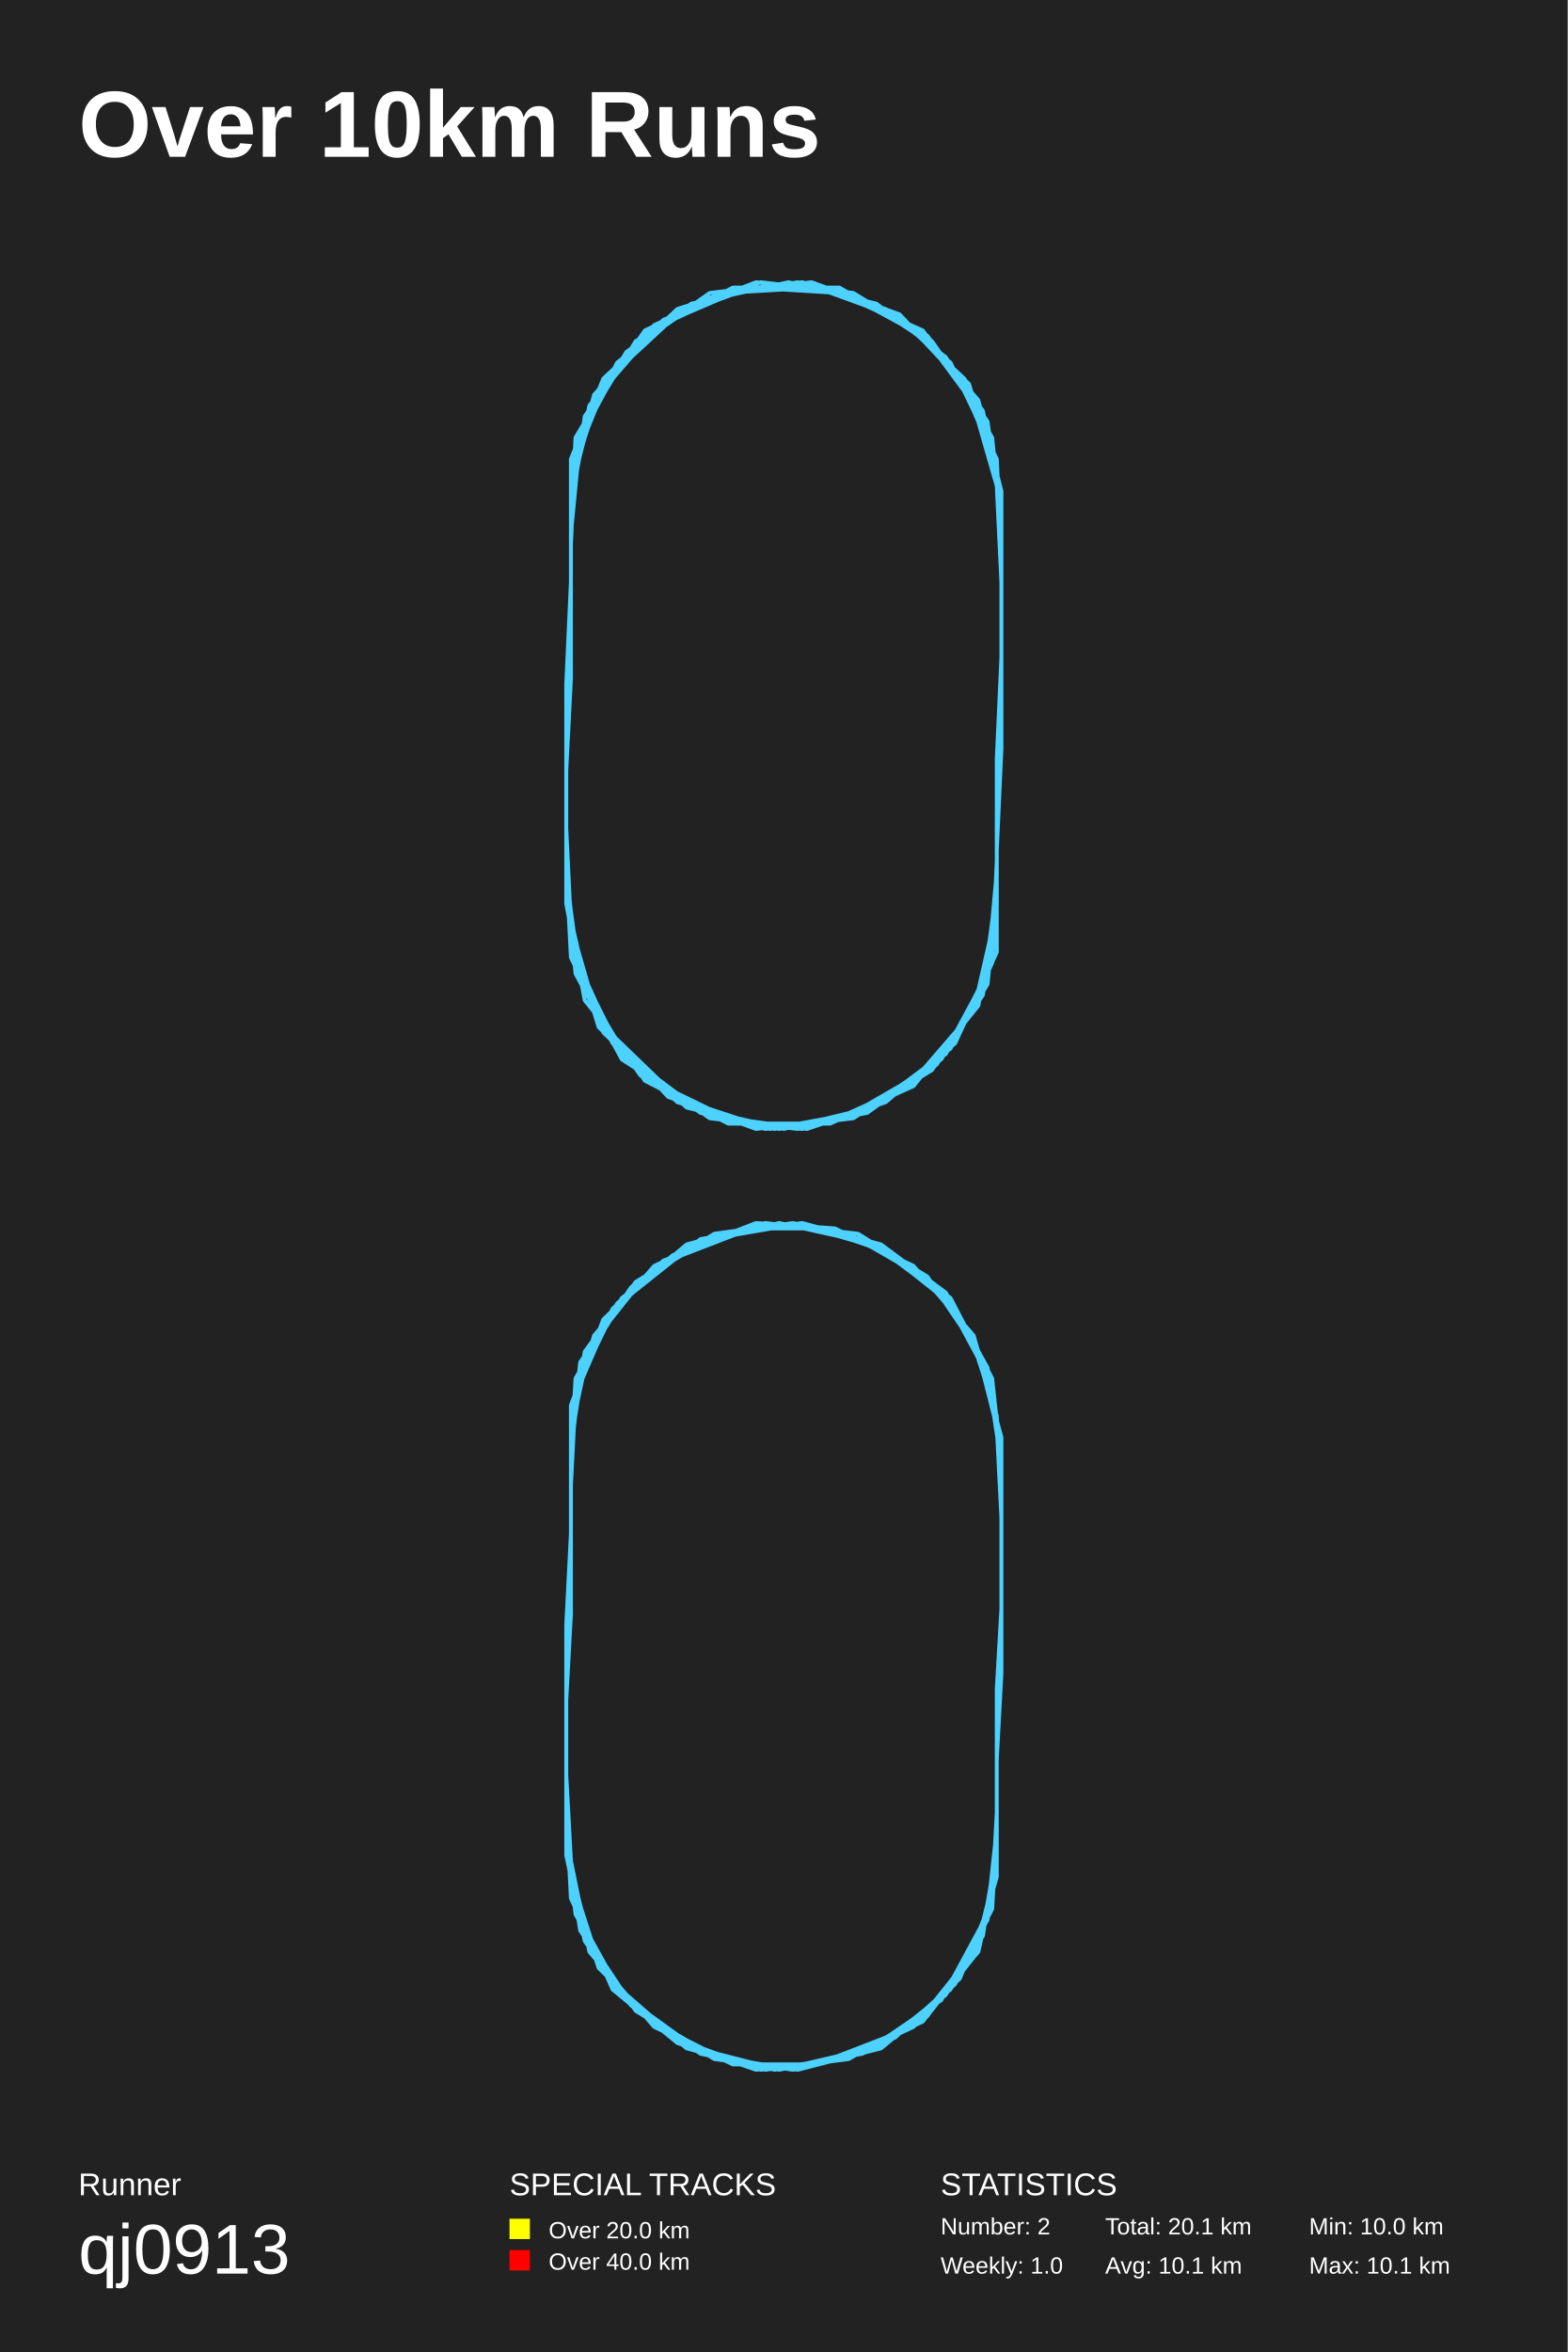
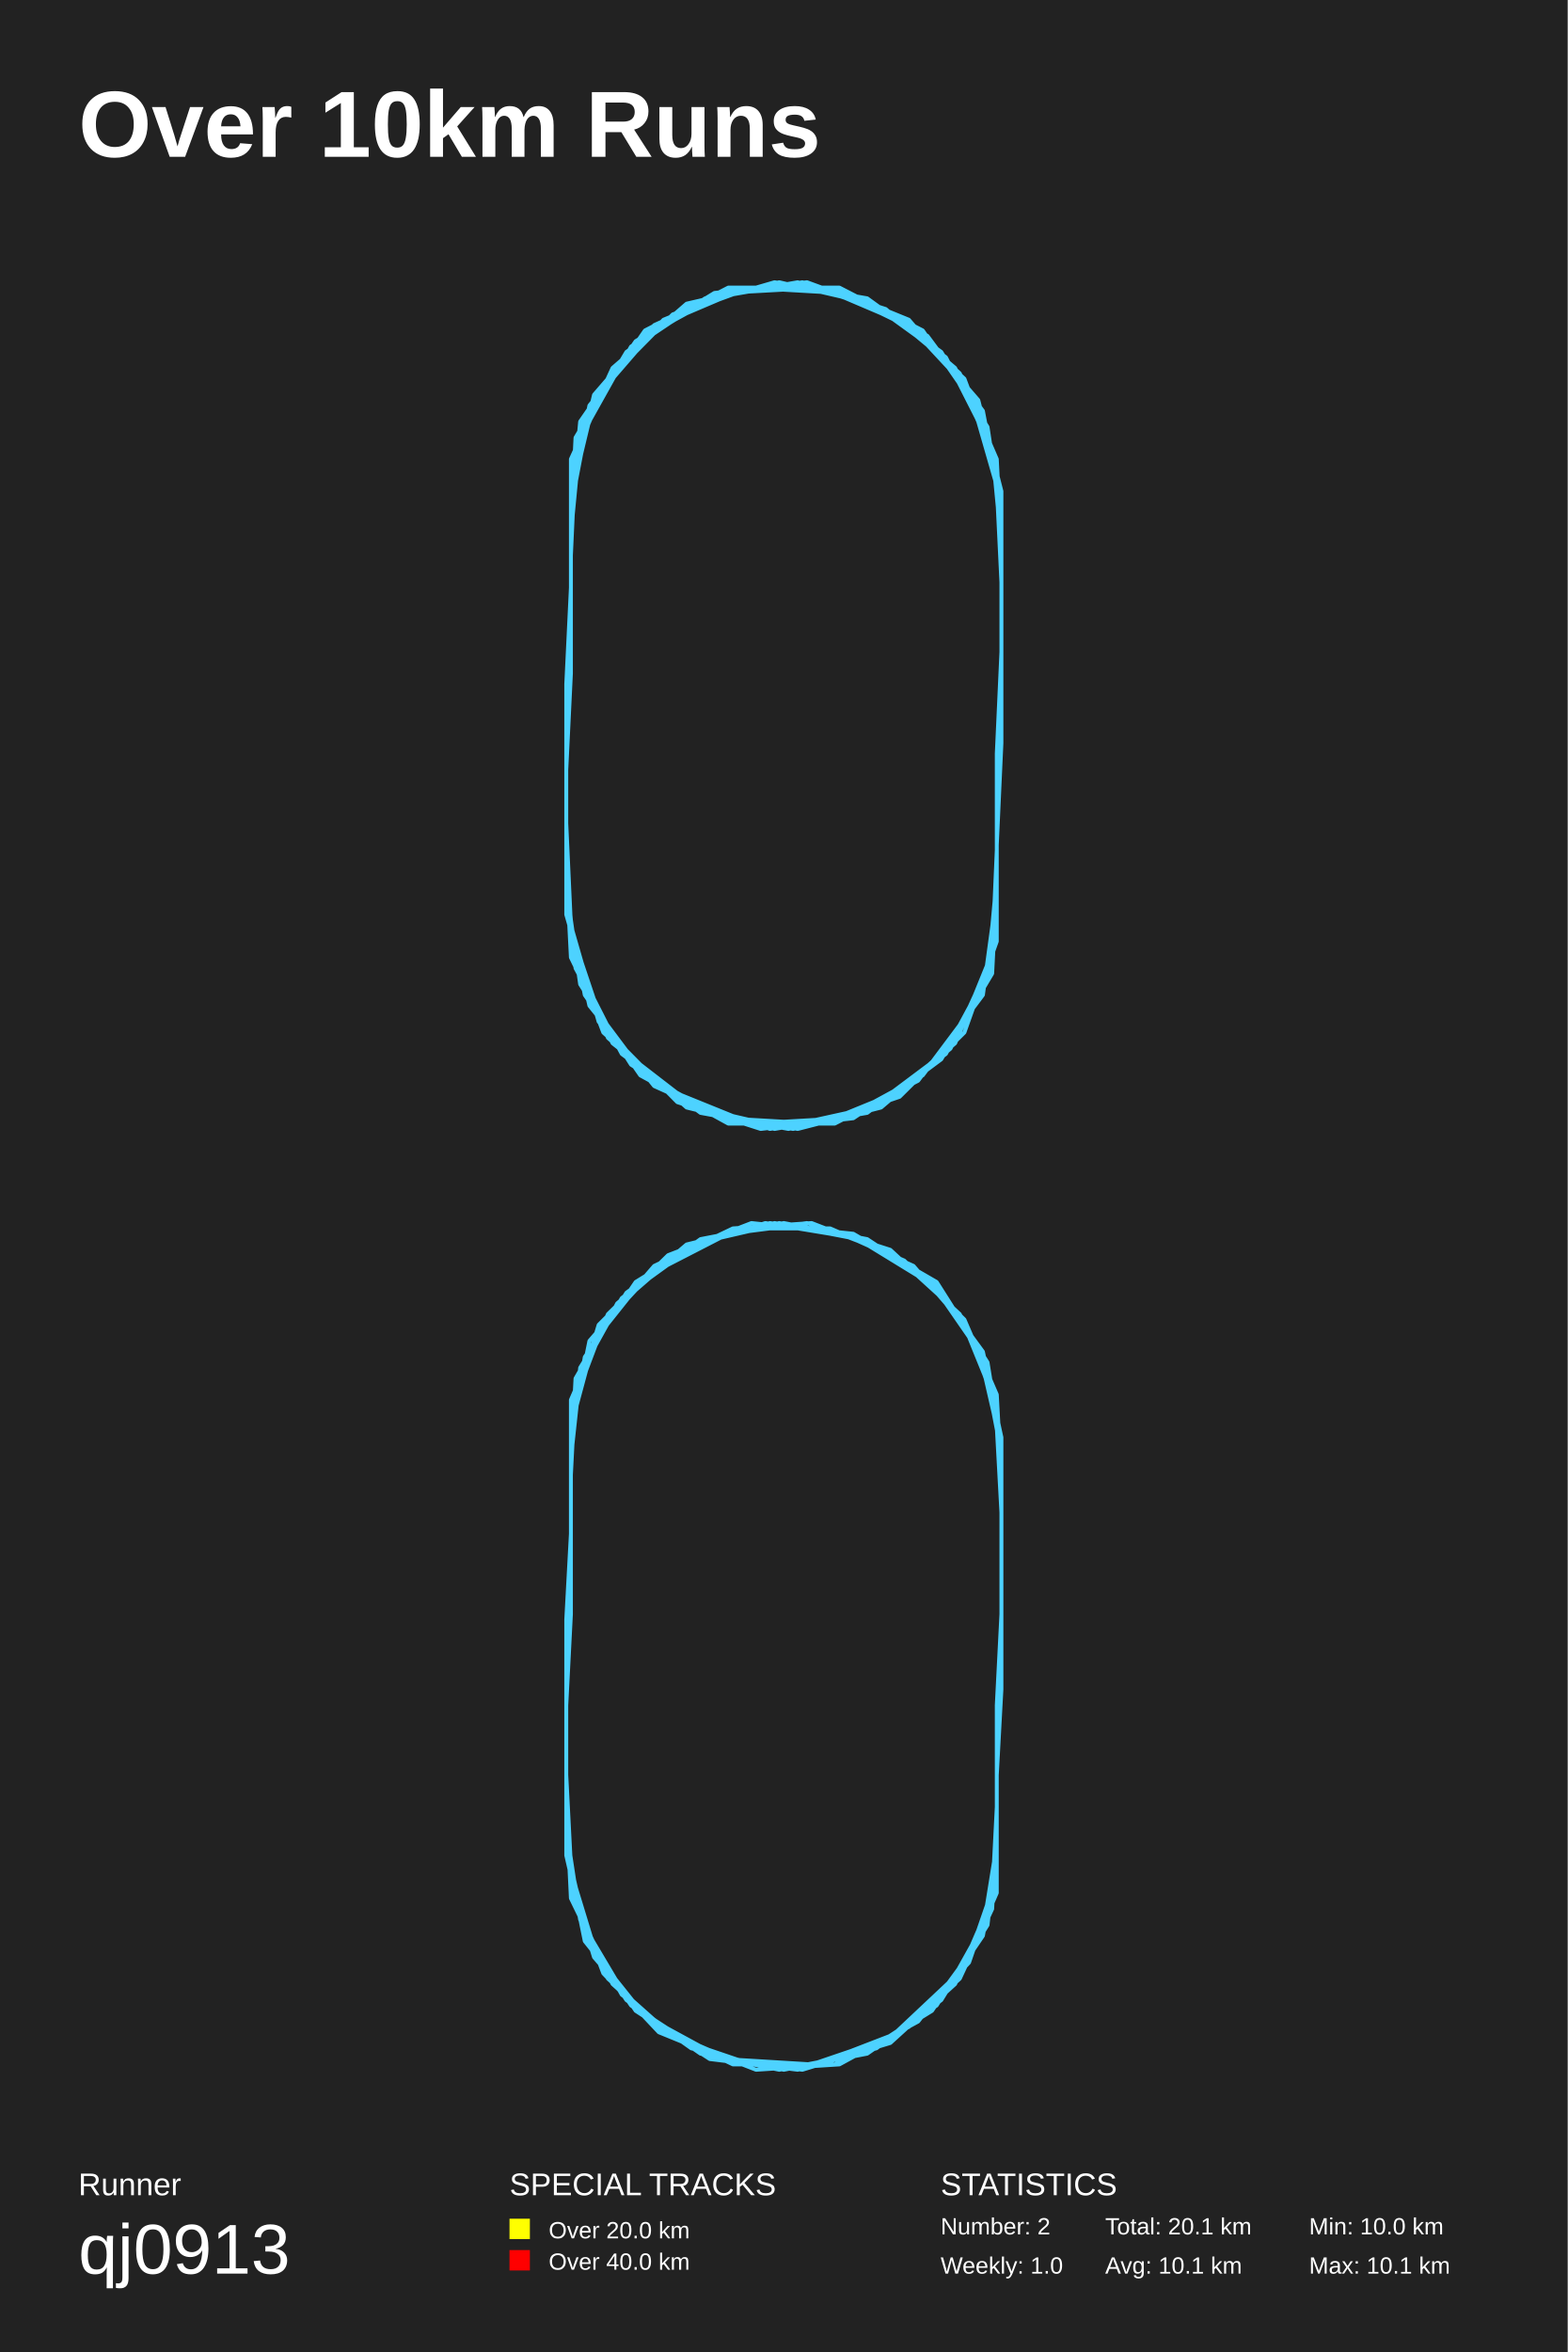
<svg xmlns="http://www.w3.org/2000/svg" baseProfile="full" height="300mm" version="1.1" viewBox="0,0,200,300" width="200mm">
  <defs />
  <rect fill="#222222" height="300" width="200" x="0" y="0" />
  <text fill="#FFFFFF" style="font-size:12px; font-family:Arial; font-weight:bold;" x="10" y="20">Over 10km Runs</text>
  <text fill="#FFFFFF" style="font-size:4px; font-family:Arial" x="10" y="280">Runner</text>
  <text fill="#FFFFFF" style="font-size:9px; font-family:Arial" x="10" y="290">qj0913</text>
  <text fill="#FFFFFF" style="font-size:4px; font-family:Arial" x="65" y="280">SPECIAL TRACKS</text>
  <rect fill="yellow" height="2.6" width="2.6" x="65" y="283" />
  <text fill="#FFFFFF" style="font-size:3px; font-family:Arial" x="70" y="285.5">Over 20.0 km</text>
  <rect fill="red" height="2.6" width="2.6" x="65" y="287" />
  <text fill="#FFFFFF" style="font-size:3px; font-family:Arial" x="70" y="289.5">Over 40.0 km</text>
  <text fill="#FFFFFF" style="font-size:4px; font-family:Arial" x="120" y="280">STATISTICS</text>
  <text fill="#FFFFFF" style="font-size:3px; font-family:Arial" x="120" y="285">Number: 2</text>
  <text fill="#FFFFFF" style="font-size:3px; font-family:Arial" x="120" y="290">Weekly: 1.0</text>
  <text fill="#FFFFFF" style="font-size:3px; font-family:Arial" x="141" y="285">Total: 20.1 km</text>
  <text fill="#FFFFFF" style="font-size:3px; font-family:Arial" x="141" y="290">Avg: 10.1 km</text>
  <text fill="#FFFFFF" style="font-size:3px; font-family:Arial" x="167" y="285">Min: 10.0 km</text>
  <text fill="#FFFFFF" style="font-size:3px; font-family:Arial" x="167" y="290">Max: 10.1 km</text>
-   <polyline fill="none" opacity="1" points="72.834,66.076 72.834,78.38 72.243,90 72.243,102.988 72.243,114.608 75.196,127.595 81.692,137.165 92.913,142.633 102.953,144.0 112.993,140.582 121.851,133.063 127.166,121.443 127.166,109.823 127.166,97.519 127.757,86.582 127.757,74.279 127.757,62.658 124.804,51.038 117.127,42.152 105.906,36.684 94.094,36.684 83.464,41.468 76.377,50.355 72.834,61.291 72.834,74.279 72.834,85.899 72.243,98.203 72.243,110.507 73.424,122.127 78.739,133.747 88.779,141.266 98.819,144.0 110.04,141.949 118.898,136.481 125.395,126.912 127.166,114.608 127.166,102.304 127.757,90.684 127.757,79.747 127.757,67.443 126.576,55.823 120.67,45.57 111.811,38.734 100.591,36.0 88.189,38.734 78.739,46.253 73.424,56.506 72.834,69.494 72.834,81.114 72.243,94.101 72.243,106.405 72.834,118.709 76.377,130.329 85.236,139.899 96.457,144.0 107.677,142.633 119.489,135.798 125.985,125.544 127.166,113.924 127.166,102.304 127.757,90 127.757,77.013 127.757,64.709 125.395,53.089 118.308,43.519 108.859,37.367 97.047,36.0 85.826,40.101 76.968,48.304 72.834,58.557 72.834,70.861 72.834,83.165 72.243,95.469 72.243,108.456 72.834,120.76 77.558,131.696 87.598,141.266 98.819,144.0 109.449,141.949 119.489,135.798 125.395,126.228 127.166,113.241 127.166,101.62 127.757,89.317 127.757,77.013 127.757,66.076 125.985,53.772 118.898,43.519 108.859,37.367 97.047,36.0 86.417,39.418 76.968,48.304 72.834,59.924 72.834,70.861 72.834,82.481 72.243,95.469 72.243,107.772 72.834,119.393 76.377,130.329 87.007,140.582 98.228,144.0 109.449,141.949 120.079,135.114 125.985,124.177 127.166,111.19 127.166,99.57 127.757,88.633 127.757,75.646 127.757,63.342 124.804,51.722 117.717,42.835 107.087,36.684 95.275,36.684 84.055,41.468 75.787,51.038 72.834,62.658 72.834,74.962 72.834,86.582 72.243,98.203 72.243,110.507 72.834,122.127 78.149,133.063 88.189,141.266 100,144.0 111.221,141.266 121.261,133.747 126.576,122.81 127.166,111.19 127.166,98.886 127.757,87.266 127.757,74.962 127.757,62.658 124.804,51.722 117.717,42.152 107.087,37.367 95.866,36.684 84.645,40.785 76.377,49.671 72.834,61.291 72.834,72.912 72.834,83.848 72.243,96.152 72.243,107.772 72.834,120.076 76.968,131.696 87.007,140.582 98.228,144.0 110.04,141.949 120.079,135.114 125.985,125.544 127.166,112.557 127.166,100.253 127.757,88.633 127.757,75.646 127.757,64.025 124.804,51.722 117.717,42.835 107.677,37.367 95.866,36.684 84.645,40.785 75.787,50.355 72.834,61.975 72.834,74.279 72.243,87.266 72.243,98.886 72.243,111.19 73.424,124.177 79.33,135.114 88.779,141.266 99.409,144.0 110.04,141.949 120.079,135.114 125.985,124.861 127.166,112.557 127.166,100.937 127.757,88.633 127.757,77.696 127.757,64.709 125.395,52.405 118.308,42.835 108.268,37.367 96.457,36.0 86.417,40.101 77.558,48.304 72.834,59.924 72.834,72.912 72.834,84.532 72.243,96.152 72.243,108.456 72.834,120.076 76.968,131.696 86.417,140.582 97.638,144.0 108.859,142.633 119.489,135.798 125.985,124.861 127.166,112.557 127.166,99.57 127.757,88.633 127.757,76.329 127.757,64.709 125.395,52.405 117.717,42.835 108.268,37.367 96.457,36.0 85.826,40.101 76.968,48.987 72.834,60.608 72.834,72.912 72.834,85.215 72.243,97.519 72.243,109.139 72.834,121.443 79.33,134.43 89.37,141.949 99.409,144.0 110.63,141.949 120.079,135.114 125.985,124.861 127.166,111.19 127.166,98.203 127.757,86.582 127.757,74.279 127.166,61.975 123.623,49.671 115.945,41.468 105.315,36.684 93.504,36.684 82.873,42.152 75.196,51.722 72.834,64.025 72.834,76.329 72.243,87.95 72.243,99.57 72.243,111.874 74.015,124.861 80.511,135.798 91.141,142.633 102.362,144.0 112.993,140.582 121.851,133.063 126.576,122.81 127.166,109.823 127.166,96.836 127.757,84.532 127.757,72.228 127.166,60.608 123.623,48.987 115.355,40.785 104.134,36.684 92.323,37.367 82.283,42.152 74.605,53.089 72.834,65.393 72.834,77.013 72.243,90 72.243,102.304 72.243,115.291 74.605,127.595 82.873,137.848 93.504,143.316 105.315,143.316 115.945,138.532 124.213,128.962 127.166,115.975 127.166,104.355 127.757,91.367 127.757,78.38 127.757,64.709 125.395,52.405 117.717,42.835 107.087,36.684 94.685,36.684 82.873,42.152 75.196,51.722 72.834,63.342 72.834,75.646 72.243,87.266 72.243,100.253 72.243,112.557 74.015,124.861 79.921,135.114 90.551,142.633 101.772,144.0 112.993,140.582 121.851,133.063 127.166,121.443 127.166,108.456 127.757,95.469 127.757,83.165 127.757,70.861 127.166,58.557 121.261,46.253 112.993,39.418 101.772,36.0 89.96,38.051 79.921,44.886 73.424,55.823 72.834,67.443 72.834,80.431 72.243,93.418 72.243,105.722 72.834,119.393 76.377,131.013 85.826,139.899 98.228,144.0 110.04,141.949 120.079,135.114 125.985,124.177 127.166,111.874 127.166,99.57 127.757,87.266 127.757,74.279 127.166,59.924 123.032,48.304 114.174,40.101 102.362,36.0 90.551,37.367 79.921,44.886 74.015,55.823 72.834,68.127 72.834,81.114 72.243,92.734 72.243,105.722 72.834,118.025 76.377,130.329 85.826,139.899 98.228,144.0 110.04,141.949 120.67,134.43 126.576,122.81 127.166,109.823 127.166,96.836 127.757,83.848 127.757,70.861 127.166,59.241 122.442,48.304 114.764,40.101 103.543,36.0 91.732,37.367 81.102,43.519 74.015,55.139 72.834,66.76 72.834,79.063 72.243,90.684 72.243,102.988 72.243,114.608 75.196,127.595 82.283,137.848 92.913,143.316 105.906,143.316 116.536,138.532 124.804,128.279 127.166,115.975" stroke="#4DD2FF" stroke-dasharray="none" stroke-linecap="round" stroke-linejoin="round" stroke-width="0.5" />
-   <polyline fill="none" opacity="1" points="122.442,252.38 126.576,242.127 127.166,231.19 127.166,220.253 127.757,208.633 127.757,198.38 127.757,186.76 125.985,175.139 120.67,165.57 112.402,158.734 102.362,156.0 90.551,158.051 81.102,163.519 74.605,172.405 72.834,182.658 72.834,194.279 72.834,204.532 72.243,214.785 72.243,225.722 72.243,235.975 75.196,247.595 81.102,256.481 91.141,262.633 101.181,264.0 111.811,261.266 120.67,254.43 125.985,244.177 127.166,233.241 127.166,220.253 127.757,209.317 127.757,197.696 127.757,186.76 126.576,175.823 121.261,165.57 112.402,158.734 101.181,156.0 91.141,157.367 81.102,163.519 74.605,173.089 72.834,184.025 72.834,194.962 72.834,205.899 72.243,216.836 72.243,226.405 72.834,239.393 76.377,250.329 83.464,258.532 93.504,263.316 104.134,263.316 114.174,259.899 121.851,253.063 126.576,242.81 127.166,231.874 127.166,221.62 127.757,210.684 127.757,199.063 127.757,188.127 126.576,176.506 121.261,165.57 112.993,159.418 102.362,156.0 91.141,157.367 81.102,163.519 74.605,173.089 72.834,181.975 72.834,192.912 72.834,205.899 72.243,216.152 72.243,227.089 72.834,238.709 75.787,249.646 82.873,257.848 92.323,262.633 101.772,264.0 112.402,261.266 120.67,254.43 125.395,246.228 127.166,235.975 127.166,224.355 127.757,213.418 127.757,203.165 127.757,192.228 127.166,180.608 124.213,170.355 116.536,161.468 106.496,156.684 96.457,156.0 85.826,160.101 78.149,166.937 73.424,177.874 72.834,188.127 72.834,199.063 72.243,210 72.243,220.253 72.243,231.874 73.424,242.81 78.149,253.747 86.417,260.582 96.457,264.0 107.677,262.633 117.717,257.848 124.213,249.646 127.166,239.393 127.166,228.456 127.166,217.519 127.757,206.582 127.757,194.279 127.757,183.342 124.804,172.405 118.308,162.835 109.449,157.367 97.638,156.0 87.598,159.418 78.149,166.937 73.424,177.874 72.834,189.494 72.834,200.431 72.243,212.051 72.243,222.988 72.243,233.924 74.015,244.861 79.33,254.43 87.598,261.266 97.638,264.0 108.268,262.633 117.717,257.165 124.804,248.279 127.166,238.025 127.166,228.456 127.166,217.519 127.757,206.582 127.757,195.646 127.757,184.709 125.985,174.456 120.67,164.886 112.402,158.734 102.362,156.0 92.323,157.367 83.464,161.468 75.787,170.355 72.834,180.608 72.834,190.861 72.834,201.114 72.243,212.051 72.243,223.671 72.243,233.924 74.015,244.861 78.739,253.747 87.007,260.582 97.047,264.0 107.677,262.633 116.536,258.532 124.213,249.646 127.166,239.393 127.166,229.139 127.166,218.203 127.757,207.95 127.757,196.329 127.757,186.076 125.985,174.456 120.67,165.57 112.402,159.418 102.362,156.0 91.732,157.367 82.283,162.835 75.196,171.722 72.834,182.658 72.834,192.912 72.834,204.532 72.243,215.469 72.243,225.722 72.243,236.658 74.605,247.595 80.511,255.798 89.37,261.949 99.409,264.0 109.449,261.949 118.308,257.165 124.804,247.595 127.166,238.025 127.166,225.722 127.166,215.469 127.757,205.215 127.757,193.595 127.166,181.975 124.213,170.355 116.536,161.468 106.496,156.684 95.866,156.684 84.645,160.785 76.968,168.304 72.834,179.924 72.834,191.544 72.834,203.165 72.243,214.785 72.243,226.405 72.834,237.342 75.196,248.962 82.283,257.165 91.732,262.633 101.772,264.0 111.811,261.266 120.67,254.43 125.985,244.861 127.166,234.608 127.166,223.671 127.757,213.418 127.757,202.481 127.757,191.544 127.166,181.291 124.213,170.355 117.717,162.835 108.268,157.367 97.638,156.0 87.598,158.734 78.739,166.253 74.015,175.139 72.834,185.393 72.834,195.646 72.243,207.266 72.243,218.886 72.243,229.823 72.834,240.076 76.377,251.013 84.055,258.532 93.504,263.316 104.134,263.316 114.764,259.215 122.442,252.38 126.576,242.127 127.166,231.874 127.166,220.253 127.757,208.633 127.757,197.696 127.757,186.76 125.985,175.139 120.67,165.57 112.402,158.734 101.181,156.0 89.96,158.051 80.511,164.203 74.015,174.456 72.834,184.709 72.834,196.329 72.243,207.266 72.243,218.203 72.243,230.507 72.834,242.127 77.558,252.38 85.826,259.899 97.047,264.0 107.677,262.633 117.127,257.848 124.804,248.962 127.166,238.709 127.166,227.089 127.166,215.469 127.757,205.215 127.757,192.228 127.166,180.608 123.623,169.671 116.536,161.468 105.906,156.684 95.866,156.684 85.236,160.785 76.968,168.304 72.834,179.241 72.834,190.177 72.834,201.798 72.243,212.734 72.243,223.671 72.243,234.608 74.015,246.228 79.921,255.114 89.37,261.949 101.181,264.0 111.811,261.266 121.261,253.747 126.576,243.494 127.166,233.241 127.166,221.62 127.757,210.684 127.757,199.063 127.757,188.127 126.576,176.506 120.67,164.886 111.811,158.734 99.409,156.0 87.598,158.734 78.739,166.253 73.424,177.19 72.834,188.127 72.834,199.063 72.243,210 72.243,221.62 72.243,233.241 73.424,244.177 79.33,254.43 88.779,261.266 99.409,264.0 111.221,261.266 120.079,255.114 125.985,244.177 127.166,233.241 127.166,222.988 127.757,210.684 127.757,199.063 127.757,188.127 126.576,175.823 121.261,166.253 112.402,158.734 101.181,156.0 89.96,158.051 80.511,164.203 74.015,173.772 72.834,185.393 72.834,196.329 72.243,209.317 72.243,220.253 72.243,231.874 73.424,244.177 79.33,254.43 88.189,261.266 98.819,264.0 110.04,261.949 120.079,255.114 125.985,244.861 127.166,233.241 127.166,221.62 127.757,210.684 127.757,199.063 127.757,188.127 126.576,176.506 121.261,166.253 111.811,158.734 101.181,156.0 89.37,158.051 79.33,165.57 73.424,175.823 72.834,186.076 72.834,197.696 72.243,209.317 72.243,220.253 72.243,232.557 73.424,243.494 77.558,252.38 87.007,260.582 96.457,264.0 107.677,262.633 118.308,257.165 125.395,246.912 127.166,235.291 127.166,223.671 127.757,211.367 127.757,199.063 127.757,187.443 126.576,176.506 120.67,165.57 112.993,159.418 101.181,156.0" stroke="#4DD2FF" stroke-dasharray="none" stroke-linecap="round" stroke-linejoin="round" stroke-width="0.5" />
+   <polyline fill="none" opacity="1" points="72.834,79.747 72.243,90.684 72.243,103.671 72.243,115.291 75.196,128.279 83.464,138.532 94.094,143.316 104.725,143.316 114.764,139.899 122.442,131.696 127.166,120.076 127.166,108.456 127.166,96.152 127.757,85.215 127.757,72.912 127.166,60.608 124.213,50.355 115.945,41.468 104.725,36.684 92.913,36.684 82.873,42.152 75.787,51.038 72.834,62.658 72.834,74.962 72.243,87.266 72.243,99.57 72.243,111.874 73.424,123.494 79.33,134.43 89.96,141.949 100.591,144.0 111.811,141.266 120.079,135.114 125.985,124.861 127.166,112.557 127.166,101.62 127.757,90 127.757,77.696 127.757,66.076 125.985,54.456 120.079,44.886 110.63,38.051 98.819,36.0 87.007,39.418 78.149,46.937 73.424,57.874 72.834,70.861 72.834,82.481 72.243,95.469 72.243,107.772 72.834,120.076 76.968,131.013 86.417,140.582 97.047,144.0 108.859,142.633 120.079,135.114 125.985,124.861 127.166,112.557 127.166,99.57 127.757,87.95 127.757,76.329 127.757,64.025 124.804,52.405 117.717,42.152 107.087,36.684 95.866,36.684 84.645,40.785 76.377,49.671 72.834,60.608 72.834,72.228 72.834,84.532 72.243,96.836 72.243,109.823 72.834,122.127 78.149,133.063 89.37,141.949 100.591,144.0 111.221,141.266 120.079,135.114 125.985,124.861 127.166,111.874 127.166,100.253 127.757,87.95 127.757,75.646 127.757,64.709 125.395,52.405 118.308,42.835 107.087,37.367 95.275,36.684 85.826,40.101 76.377,49.671 72.834,60.608 72.834,72.228 72.834,83.848 72.243,96.152 72.243,108.456 72.834,120.76 76.968,131.696 87.598,141.266 98.819,144.0 110.63,141.949 120.67,134.43 126.576,123.494 127.166,110.507 127.166,98.886 127.757,86.582 127.757,74.962 127.757,62.658 124.804,51.038 117.127,42.152 105.906,36.684 94.094,36.684 82.873,42.152 75.196,51.722 72.834,63.342 72.834,75.646 72.243,87.95 72.243,99.57 72.243,111.874 73.424,122.81 79.33,134.43 89.37,141.949 101.181,144.0 112.402,141.266 121.851,133.063 126.576,122.127 127.166,109.823 127.166,98.886 127.757,85.899 127.757,73.595 127.166,61.975 124.213,50.355 116.536,41.468 105.906,36.684 94.094,36.684 83.464,41.468 75.787,50.355 72.834,62.658 72.834,74.279 72.834,85.899 72.243,98.203 72.243,110.507 72.834,122.127 78.149,133.063 88.779,141.266 100.591,144.0 112.402,141.266 121.261,133.747 126.576,122.81 127.166,109.823 127.166,96.836 127.757,85.899 127.757,72.912 127.166,61.291 123.623,49.671 115.945,40.785 105.315,36.684 92.913,36.684 82.283,42.152 75.196,52.405 72.834,64.709 72.834,77.013 72.243,89.317 72.243,100.937 72.243,113.241 74.015,125.544 80.511,135.798 89.96,141.949 101.772,144.0 112.402,141.266 121.851,133.063 126.576,122.127 127.166,110.507 127.166,98.203 127.757,86.582 127.757,74.279 127.166,61.975 123.623,49.671 116.536,41.468 106.496,36.684 94.685,36.684 84.645,40.785 76.377,49.671 72.834,61.291 72.834,72.912 72.834,84.532 72.243,96.836 72.243,109.139 72.834,120.76 77.558,132.38 87.598,141.266 98.819,144.0 110.04,141.949 120.079,135.114 125.985,124.177 127.166,112.557 127.166,99.57 127.757,87.95 127.757,74.279 127.757,62.658 124.213,50.355 115.945,40.785 105.906,36.684 95.275,36.684 84.055,41.468 75.787,51.038 72.834,63.342 72.834,75.646 72.243,87.266 72.243,100.253 72.243,111.19 73.424,123.494 79.33,134.43 89.96,141.949 101.181,144.0 112.402,141.266 121.851,133.063 126.576,122.127 127.166,108.456 127.166,96.152 127.757,84.532 127.757,71.544 127.166,59.241 121.851,46.937 113.583,40.101 102.953,36.0 91.141,37.367 81.102,43.519 74.015,53.772 72.834,66.076 72.834,78.38 72.243,90 72.243,102.304 72.243,114.608 74.605,126.912 82.283,137.165 92.323,142.633 104.134,143.316 114.764,139.899 123.032,131.696 127.166,120.076 127.166,107.089 127.757,94.785 127.757,83.165 127.757,70.177 127.166,58.557 121.851,46.937 112.993,39.418 102.362,36.0 90.551,38.051 80.511,44.203 74.015,55.823 72.834,68.127 72.834,79.747 72.243,92.734 72.243,105.038 72.834,118.025 76.377,130.329 84.055,138.532 95.866,143.316 107.677,142.633 117.717,137.165 125.395,126.912 127.166,113.924 127.166,100.937 127.757,88.633 127.757,75.646 127.757,62.658 124.213,50.355 115.945,40.785 104.725,36.684 92.323,37.367 81.102,43.519 74.015,54.456 72.834,64.709 72.834,77.696 72.243,90 72.243,102.988 72.243,114.608 74.605,126.912 81.692,137.165 92.913,143.316 104.725,143.316 114.764,139.215 123.032,131.696 127.166,120.076 127.166,107.772 127.757,94.785 127.757,81.798 127.757,69.494 126.576,57.19 120.67,45.57 111.221,38.734 99.409,36.0 87.598,38.734 78.149,46.937 72.834,58.557 72.834,69.494 72.834,81.798 72.243,93.418 72.243,106.405 72.834,119.393 76.968,131.696 86.417,139.899 98.228,144.0 110.04,141.949 120.079,135.114 126.576,124.177 127.166,112.557 127.166,99.57 127.757,86.582 127.757,74.279 127.166,59.241 123.032,48.304 114.174,40.101 101.772,36.0 89.96,38.051 79.921,44.886 73.424,55.823 72.834,68.81 72.834,81.798 72.243,93.418 72.243,106.405 72.834,118.709 76.968,131.013 86.417,140.582 98.819,144.0 111.221,141.266 121.261,133.747 126.576,122.127 127.166,109.139 127.166,96.152 127.757,83.165 127.757,70.177 127.166,58.557 122.442,47.62 114.174,40.101 102.953,36.0 91.141,37.367 79.921,44.886 73.424,55.823 72.834,67.443 72.834,79.747 72.243,92.051 72.243,103.671 72.243,116.658 75.787,128.962 83.464,138.532 94.094,143.316 106.496,143.316 117.127,137.848 124.804,127.595" stroke="#4DD2FF" stroke-dasharray="none" stroke-linecap="round" stroke-linejoin="round" stroke-width="0.5" />
+   <polyline fill="none" opacity="1" points="127.166,239.393 127.166,228.456 127.166,217.519 127.757,205.899 127.757,195.646 127.757,184.025 125.395,172.405 118.898,163.519 110.04,158.051 99.409,156.0 88.189,158.734 79.33,165.57 74.015,175.139 72.834,186.076 72.834,196.329 72.243,207.266 72.243,217.519 72.243,228.456 72.834,238.709 76.377,250.329 83.464,258.532 93.504,263.316 103.543,263.316 114.174,259.899 122.442,252.38 127.166,241.443 127.166,230.507 127.166,217.519 127.757,206.582 127.757,195.646 127.757,184.025 125.395,173.089 118.898,163.519 110.04,158.051 98.228,156.0 88.779,158.734 79.33,165.57 73.424,175.823 72.834,186.76 72.834,197.696 72.243,208.633 72.243,218.886 72.243,229.823 72.834,242.127 78.149,253.063 85.826,259.899 95.866,263.316 106.496,263.316 115.945,258.532 123.623,250.329 127.166,240.076 127.166,229.823 127.166,218.203 127.757,207.95 127.757,195.646 127.757,185.393 125.985,173.772 119.489,163.519 110.04,158.051 100,156.0 88.189,158.734 79.33,165.57 74.015,175.139 72.834,184.709 72.834,195.646 72.243,207.95 72.243,218.886 72.243,230.507 72.834,241.443 77.558,252.38 85.236,259.215 94.685,263.316 104.134,263.316 114.764,259.215 122.442,252.38 126.576,243.494 127.166,232.557 127.166,222.304 127.757,210.684 127.757,200.431 127.757,189.494 127.166,177.874 122.442,167.62 114.174,160.101 103.543,156.0 93.504,156.684 83.464,161.468 76.377,169.671 72.834,179.924 72.834,190.861 72.834,201.798 72.243,212.734 72.243,222.988 72.243,234.608 74.015,244.861 80.511,255.798 88.189,261.266 99.409,264.0 110.63,261.949 118.898,255.798 125.395,246.912 127.166,236.658 127.166,225.722 127.757,214.785 127.757,203.165 127.757,191.544 127.166,179.924 123.623,169.671 116.536,161.468 105.906,156.684 95.275,156.684 85.236,160.101 76.377,168.987 72.834,180.608 72.834,192.228 72.834,203.165 72.243,215.469 72.243,226.405 72.243,236.658 75.196,247.595 81.102,256.481 89.96,261.949 100,264.0 110.63,261.949 119.489,255.798 125.985,245.544 127.166,235.291 127.166,225.722 127.757,214.785 127.757,203.848 127.757,192.912 127.166,181.975 124.804,171.722 118.898,163.519 110.04,158.051 100,156.0 89.96,158.051 81.102,163.519 74.605,173.089 72.834,183.342 72.834,193.595 72.834,203.848 72.243,214.785 72.243,225.722 72.243,236.658 74.605,246.912 80.511,255.798 89.37,261.949 100,264.0 110.04,261.949 118.898,256.481 125.395,246.912 127.166,237.342 127.166,226.405 127.757,215.469 127.757,205.215 127.757,194.279 127.757,183.342 125.395,172.405 118.898,163.519 110.63,158.051 100,156.0 89.37,158.051 79.921,164.886 74.015,174.456 72.834,185.393 72.834,195.646 72.243,206.582 72.243,218.203 72.243,228.456 72.834,240.076 75.787,249.646 82.873,257.848 91.732,262.633 101.772,264.0 111.811,261.266 120.079,255.114 125.985,245.544 127.166,234.608 127.166,222.988 127.757,212.734 127.757,201.798 127.757,190.177 127.166,179.241 122.442,167.62 114.174,160.101 103.543,156.0 92.913,157.367 82.283,162.835 75.196,171.038 72.834,182.658 72.834,194.279 72.834,205.899 72.243,217.519 72.243,229.139 72.834,240.76 76.968,251.696 84.055,259.215 94.094,263.316 104.725,263.316 114.174,259.899 122.442,251.696 126.576,242.127 127.166,232.557 127.166,220.937 127.757,210.684 127.757,199.747 127.757,188.81 127.166,177.874 123.032,168.304 115.355,160.785 105.906,156.684 95.275,156.684 85.236,160.101 77.558,167.62 73.424,177.874 72.834,187.443 72.834,198.38 72.243,210 72.243,221.62 72.243,233.241 73.424,242.81 78.149,253.063 85.826,259.899 96.457,264.0 107.087,263.316 117.127,257.848 123.623,249.646 127.166,239.393 127.166,228.456 127.166,217.519 127.757,205.899 127.757,194.962 127.757,184.025 125.395,173.089 118.898,163.519 110.04,158.051 98.819,156.0 88.189,158.734 78.739,166.253 73.424,176.506 72.834,188.127 72.834,199.063 72.243,210.684 72.243,221.62 72.243,233.241 74.015,244.861 79.33,254.43 88.189,261.266 99.409,264.0 110.04,261.949 119.489,255.798 125.395,246.228 127.166,235.291 127.166,224.355 127.757,213.418 127.757,201.798 127.757,189.494 127.166,177.874 122.442,167.62 113.583,159.418 102.953,156.0 92.913,157.367 82.873,162.152 75.787,171.038 72.834,181.975 72.834,193.595 72.834,204.532 72.243,216.152 72.243,226.405 72.834,238.025 75.196,248.279 82.283,257.165 92.323,262.633 103.543,263.316 113.583,259.899 123.032,251.013 127.166,240.76 127.166,230.507 127.166,218.886 127.757,207.95 127.757,196.329 127.757,185.393 125.395,173.089 118.308,162.835 108.859,157.367 95.866,156.0 85.236,160.101 76.968,168.987 72.834,179.924 72.834,190.861 72.834,201.798 72.243,212.734 72.243,224.355 72.243,235.975 74.605,247.595 81.692,256.481 91.141,262.633 102.362,264.0 113.583,260.582 121.851,253.063 126.576,242.127 127.166,230.507 127.166,220.253 127.757,207.95 127.757,196.329 127.757,185.393 125.395,173.089 119.489,164.203 109.449,158.051 98.819,156.0 87.598,158.734 78.739,166.253 73.424,176.506 72.834,188.127 72.834,199.747 72.243,212.051 72.243,223.671 72.243,234.608 74.605,246.912 81.102,256.481 90.551,262.633 101.772,264.0 112.993,260.582 122.442,252.38 126.576,242.127 127.166,230.507 127.166,218.886 127.757,207.95 127.757,195.646 127.757,184.709 125.985,173.772 118.898,163.519 110.04,158.051 97.638,156.0 87.007,159.418 77.558,167.62 72.834,178.557 72.834,188.81 72.834,200.431 72.243,212.051 72.243,222.988 72.243,235.291 74.605,246.912 79.921,255.114 89.37,261.949 99.409,264.0 110.63,261.949 120.079,255.114 126.576,243.494 127.166,232.557 127.166,220.253 127.757,207.95 127.757,195.646 127.757,184.709 125.985,173.772 118.898,163.519" stroke="#4DD2FF" stroke-dasharray="none" stroke-linecap="round" stroke-linejoin="round" stroke-width="0.5" />
</svg>
